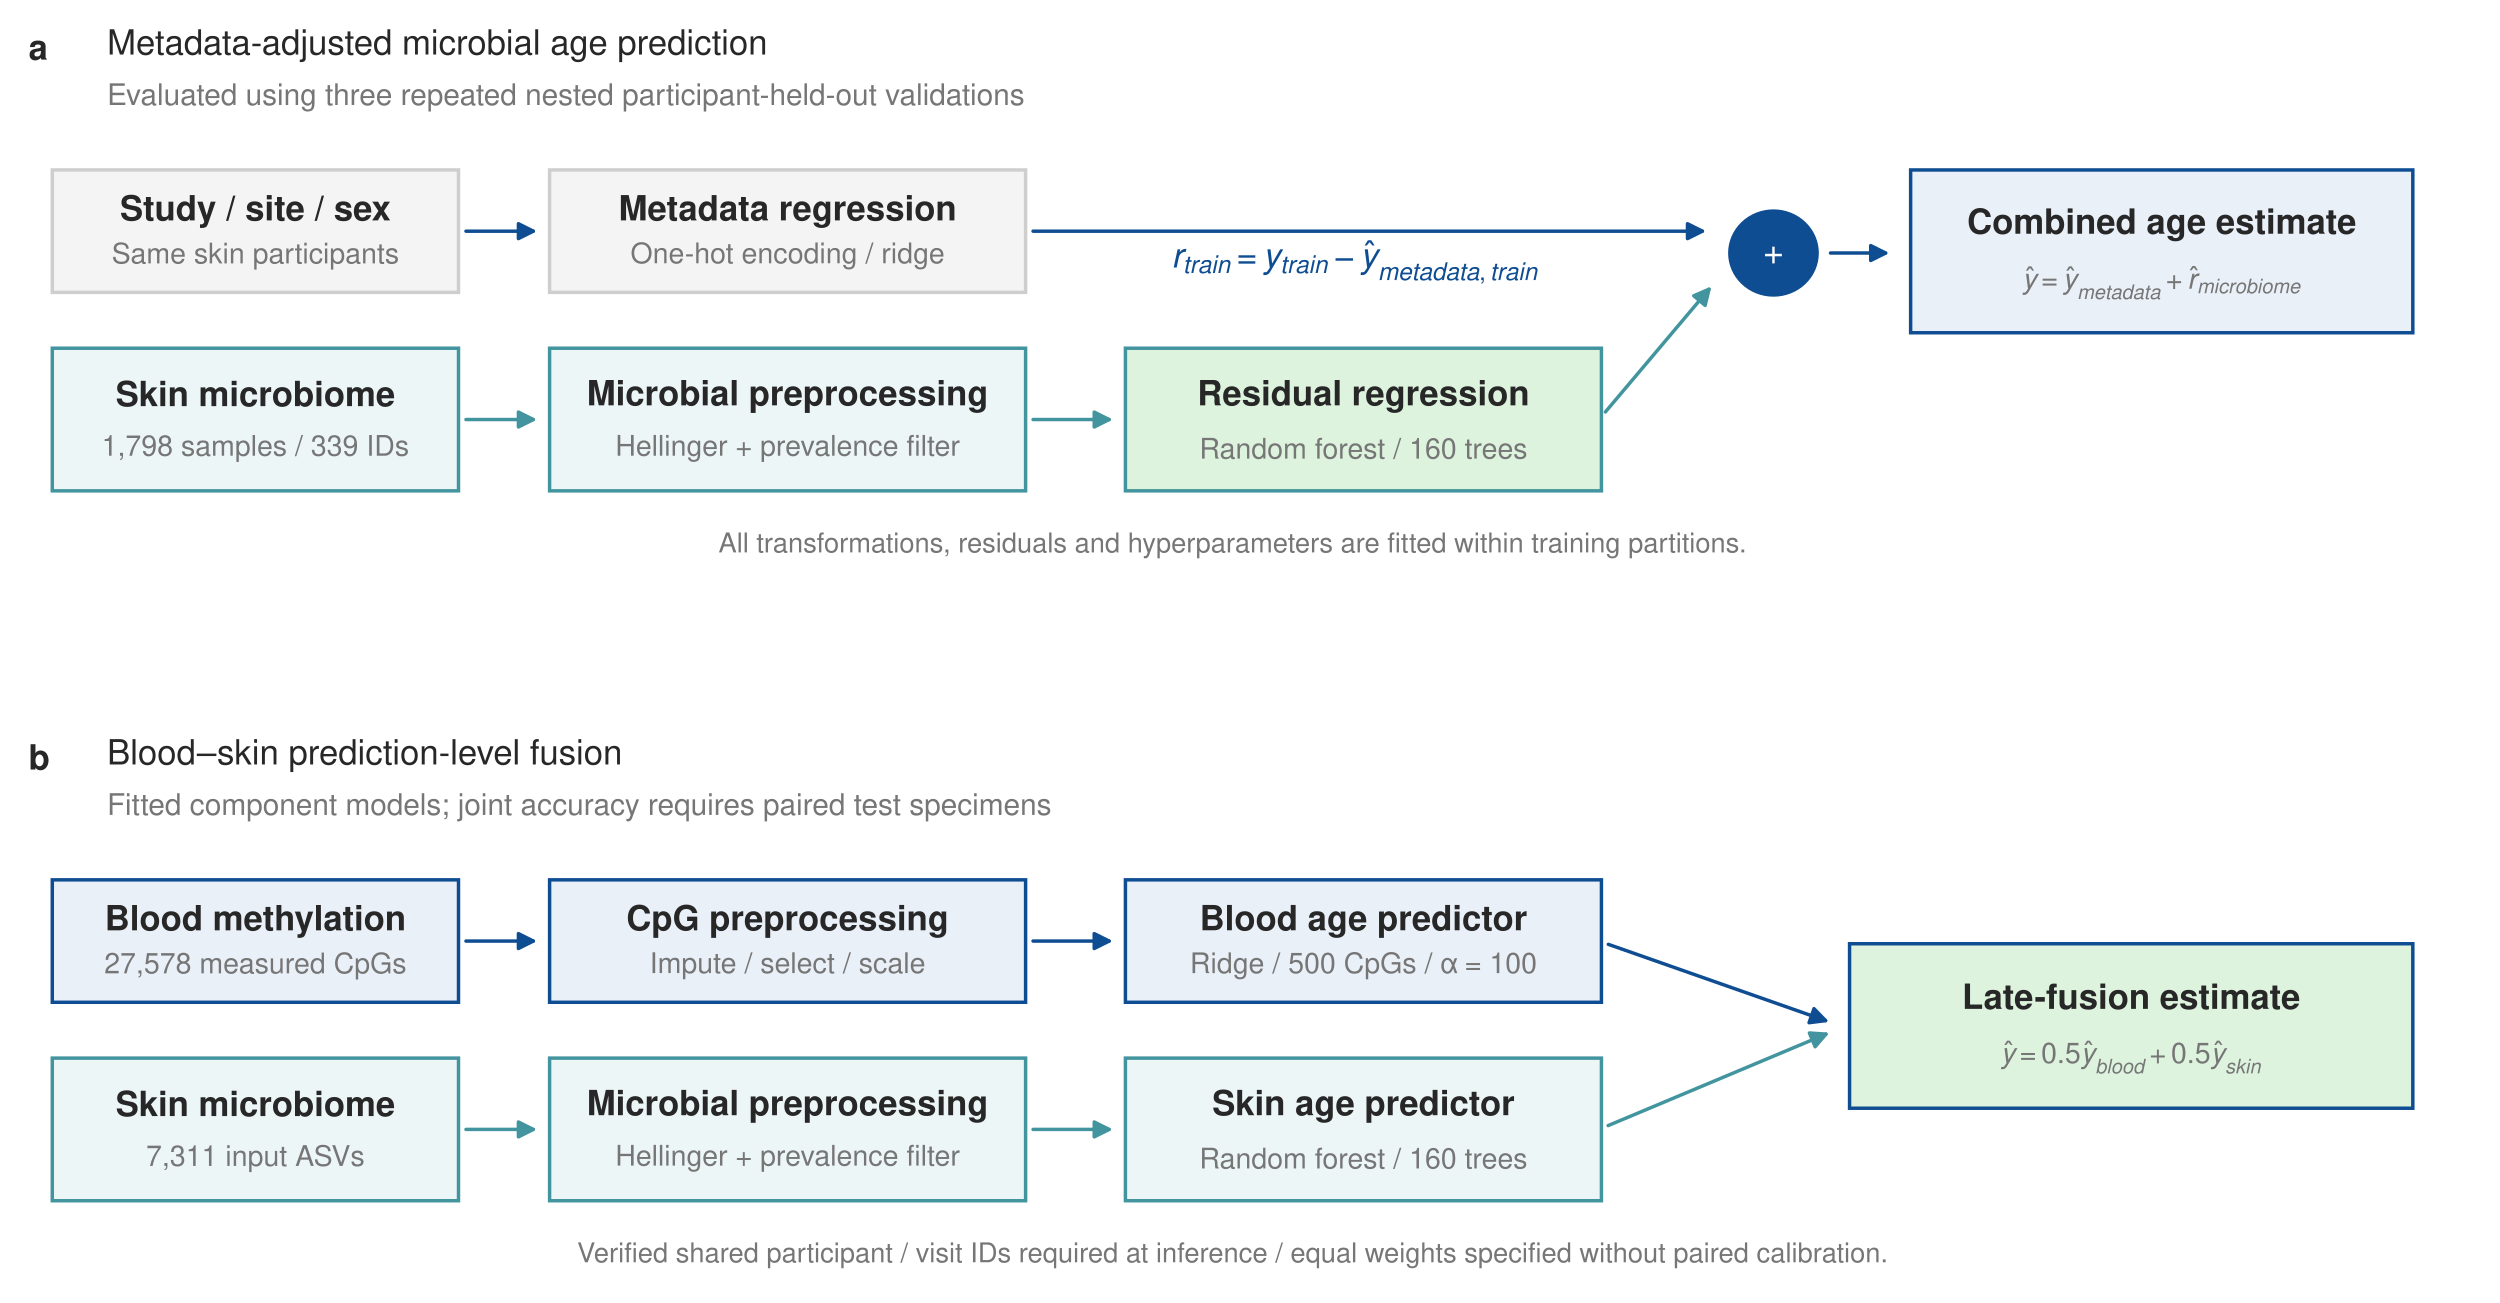
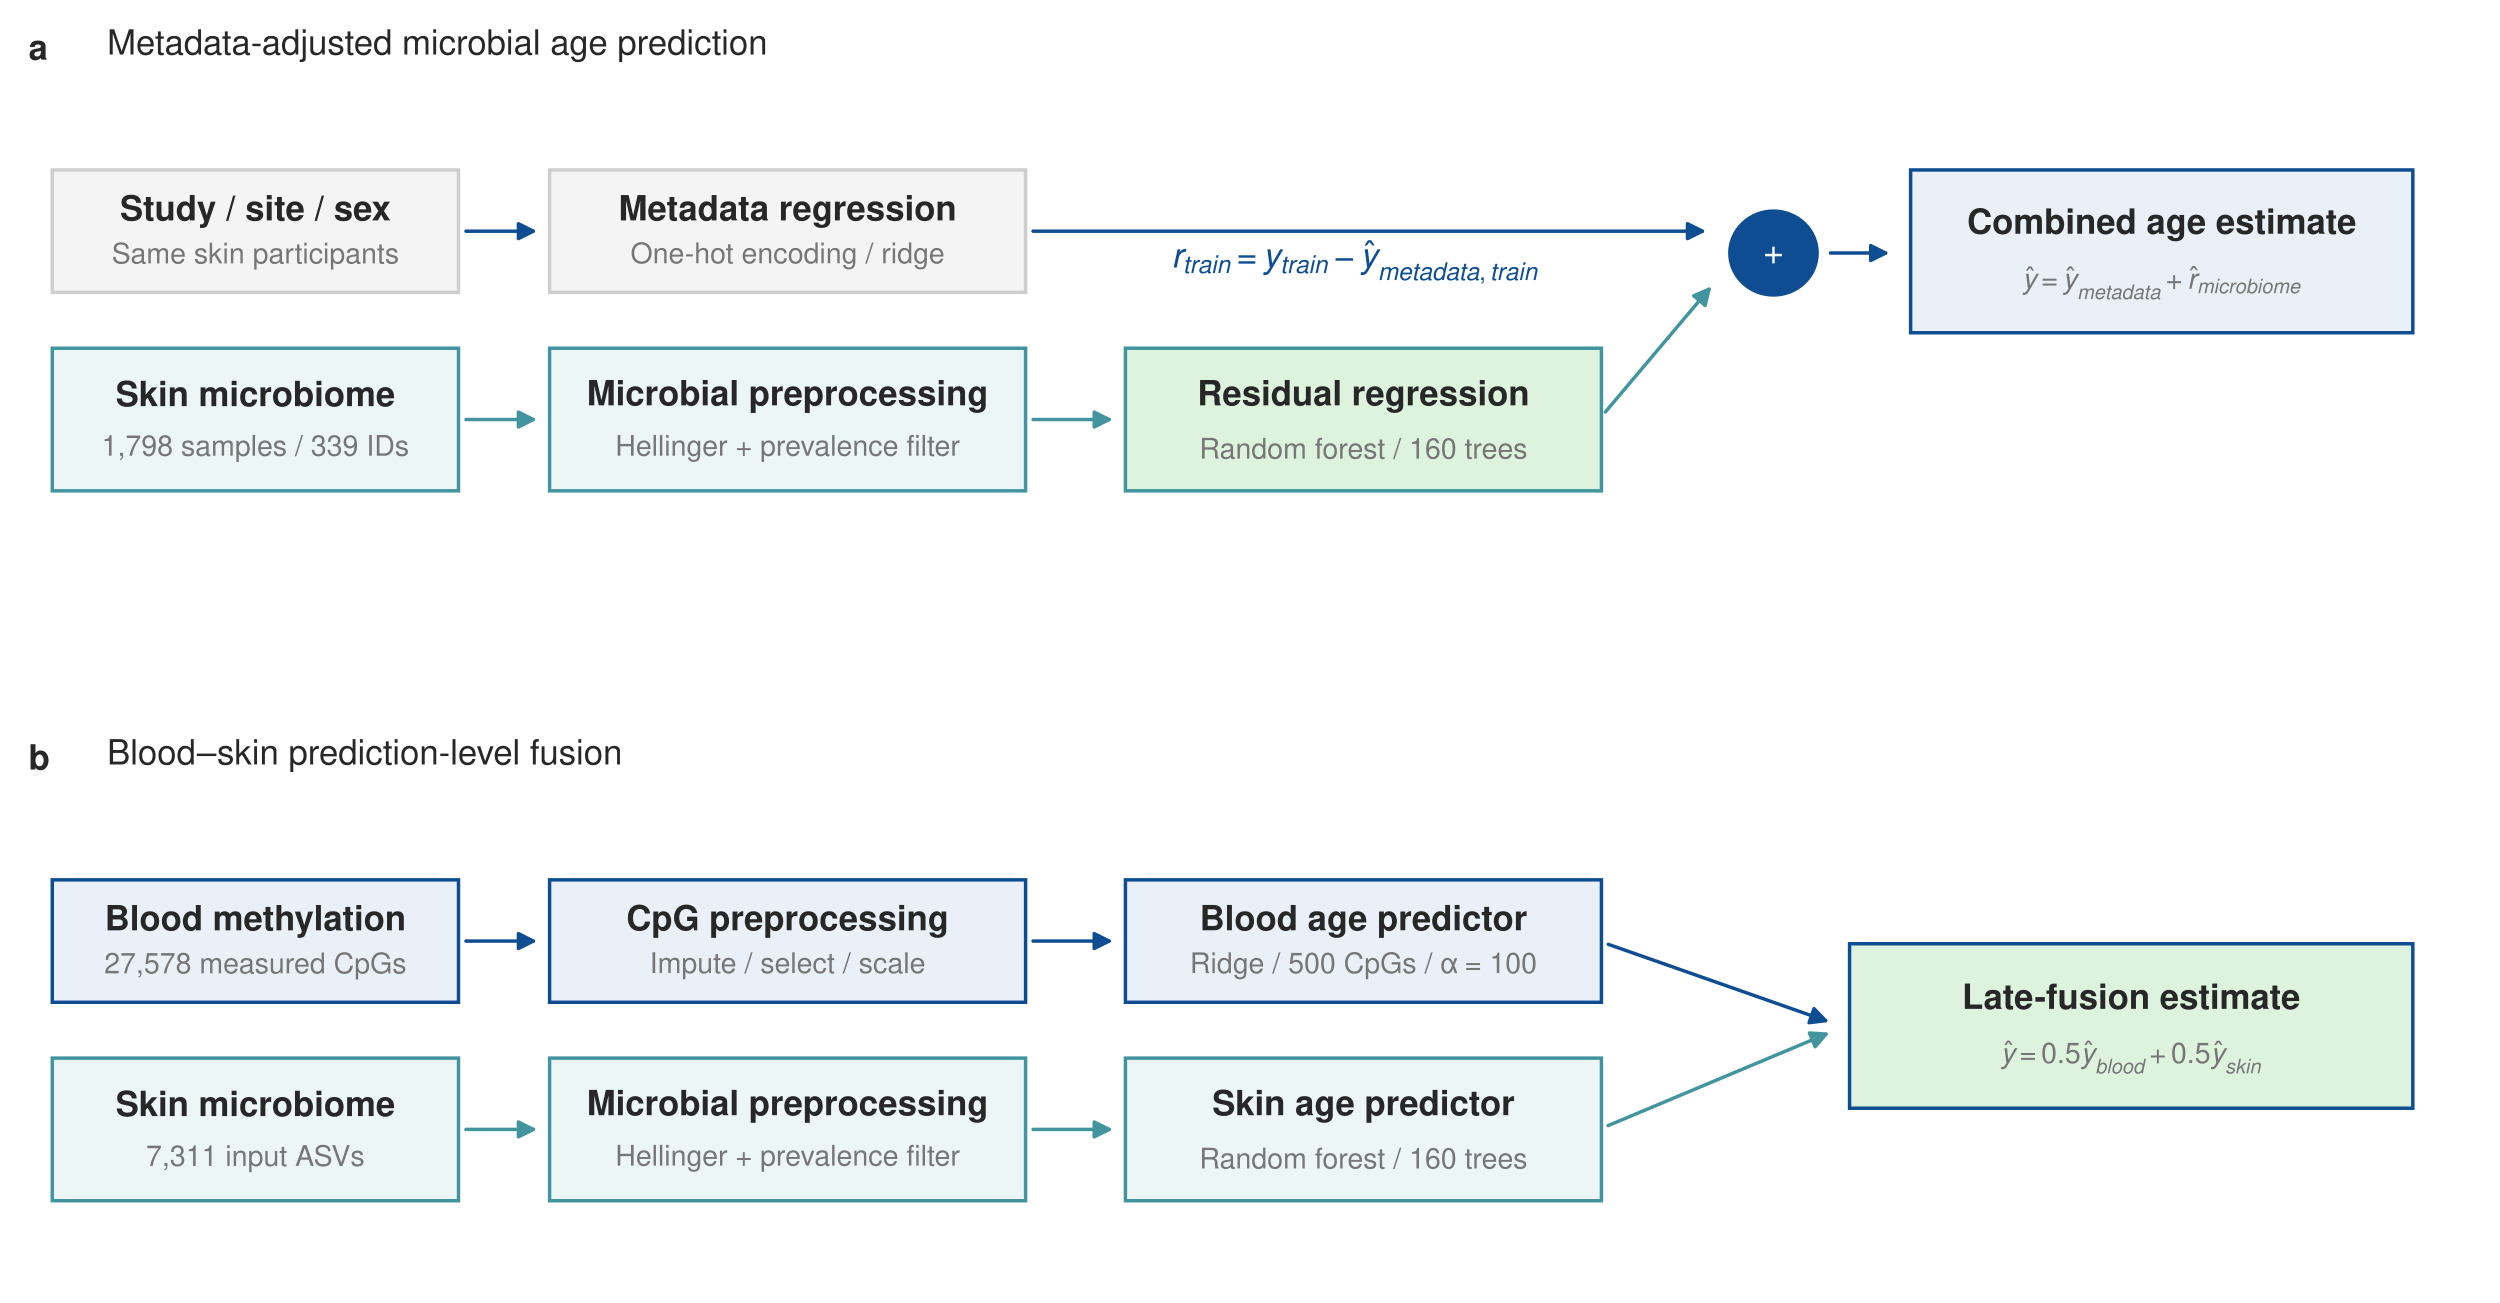
<svg xmlns="http://www.w3.org/2000/svg" width="504.323pt" height="262.775pt" viewBox="0 0 504.323 262.775" version="1.1">
  <defs>
    <style type="text/css">*{stroke-linejoin: round; stroke-linecap: butt}</style>
  </defs>
  <g id="figure_1">
    <g id="patch_1">
      <path d="M 0 262.775  L 504.323 262.775  L 504.323 0  L 0 0  z " style="fill: #ffffff; stroke: #ffffff; stroke-width: 0.35; stroke-linejoin: miter" />
    </g>
    <g id="axes_1">
      <g id="patch_2">
-         <path d="M 10.547 58.983  L 92.493 58.983  L 92.493 34.284  L 10.547 34.284  z " clip-path="url(#p29c91204c1)" style="fill: #f4f4f4; stroke: #cfcece; stroke-width: 0.7; stroke-linejoin: miter" />
+         <path d="M 10.547 58.983  L 92.493 58.983  L 92.493 34.284  L 10.547 34.284  z " clip-path="url(#pb8fa14a70e)" style="fill: #f4f4f4; stroke: #cfcece; stroke-width: 0.7; stroke-linejoin: miter" />
      </g>
      <g id="patch_3">
-         <path d="M 10.547 99.017  L 92.493 99.017  L 92.493 70.247  L 10.547 70.247  z " clip-path="url(#p29c91204c1)" style="fill: #edf6f7; stroke: #42949e; stroke-width: 0.7; stroke-linejoin: miter" />
+         <path d="M 10.547 99.017  L 92.493 99.017  L 92.493 70.247  L 10.547 70.247  z " clip-path="url(#pb8fa14a70e)" style="fill: #edf6f7; stroke: #42949e; stroke-width: 0.7; stroke-linejoin: miter" />
      </g>
      <g id="patch_4">
-         <path d="M 110.868 58.983  L 206.894 58.983  L 206.894 34.284  L 110.868 34.284  z " clip-path="url(#p29c91204c1)" style="fill: #f4f4f4; stroke: #cfcece; stroke-width: 0.7; stroke-linejoin: miter" />
+         <path d="M 110.868 58.983  L 206.894 58.983  L 206.894 34.284  L 110.868 34.284  z " clip-path="url(#pb8fa14a70e)" style="fill: #f4f4f4; stroke: #cfcece; stroke-width: 0.7; stroke-linejoin: miter" />
      </g>
      <g id="patch_5">
-         <path d="M 110.868 99.017  L 206.894 99.017  L 206.894 70.247  L 110.868 70.247  z " clip-path="url(#p29c91204c1)" style="fill: #edf6f7; stroke: #42949e; stroke-width: 0.7; stroke-linejoin: miter" />
+         <path d="M 110.868 99.017  L 206.894 99.017  L 206.894 70.247  L 110.868 70.247  z " clip-path="url(#pb8fa14a70e)" style="fill: #edf6f7; stroke: #42949e; stroke-width: 0.7; stroke-linejoin: miter" />
      </g>
      <g id="patch_6">
-         <path d="M 227.029 99.017  L 323.055 99.017  L 323.055 70.247  L 227.029 70.247  z " clip-path="url(#p29c91204c1)" style="fill: #ddf3de; stroke: #42949e; stroke-width: 0.7; stroke-linejoin: miter" />
+         <path d="M 227.029 99.017  L 323.055 99.017  L 323.055 70.247  L 227.029 70.247  z " clip-path="url(#pb8fa14a70e)" style="fill: #ddf3de; stroke: #42949e; stroke-width: 0.7; stroke-linejoin: miter" />
      </g>
      <g id="patch_7">
-         <path d="M 94 46.633  Q 101.182 46.633 107.581 46.633  " clip-path="url(#p29c91204c1)" style="fill: none; stroke: #0f4d92; stroke-width: 0.7; stroke-linecap: round" />
-         <path d="M 104.579 45.132  L 107.581 46.633  L 104.579 48.134  z " clip-path="url(#p29c91204c1)" style="fill: #0f4d92; stroke: #0f4d92; stroke-width: 0.7; stroke-linecap: round" />
+         <path d="M 94 46.633  Q 101.182 46.633 107.581 46.633  " clip-path="url(#pb8fa14a70e)" style="fill: none; stroke: #0f4d92; stroke-width: 0.7; stroke-linecap: round" />
+         <path d="M 104.579 45.132  L 107.581 46.633  L 104.579 48.134  z " clip-path="url(#pb8fa14a70e)" style="fill: #0f4d92; stroke: #0f4d92; stroke-width: 0.7; stroke-linecap: round" />
      </g>
      <g id="patch_8">
-         <path d="M 94 84.632  Q 101.182 84.632 107.581 84.632  " clip-path="url(#p29c91204c1)" style="fill: none; stroke: #42949e; stroke-width: 0.7; stroke-linecap: round" />
-         <path d="M 104.579 83.131  L 107.581 84.632  L 104.579 86.133  z " clip-path="url(#p29c91204c1)" style="fill: #42949e; stroke: #42949e; stroke-width: 0.7; stroke-linecap: round" />
+         <path d="M 94 84.632  Q 101.182 84.632 107.581 84.632  " clip-path="url(#pb8fa14a70e)" style="fill: none; stroke: #42949e; stroke-width: 0.7; stroke-linecap: round" />
+         <path d="M 104.579 83.131  L 107.581 84.632  L 104.579 86.133  z " clip-path="url(#pb8fa14a70e)" style="fill: #42949e; stroke: #42949e; stroke-width: 0.7; stroke-linecap: round" />
      </g>
      <g id="patch_9">
-         <path d="M 208.399 84.632  Q 216.459 84.632 223.737 84.632  " clip-path="url(#p29c91204c1)" style="fill: none; stroke: #42949e; stroke-width: 0.7; stroke-linecap: round" />
-         <path d="M 220.735 83.131  L 223.737 84.632  L 220.735 86.133  z " clip-path="url(#p29c91204c1)" style="fill: #42949e; stroke: #42949e; stroke-width: 0.7; stroke-linecap: round" />
+         <path d="M 208.399 84.632  Q 216.459 84.632 223.737 84.632  " clip-path="url(#pb8fa14a70e)" style="fill: none; stroke: #42949e; stroke-width: 0.7; stroke-linecap: round" />
+         <path d="M 220.735 83.131  L 223.737 84.632  L 220.735 86.133  z " clip-path="url(#pb8fa14a70e)" style="fill: #42949e; stroke: #42949e; stroke-width: 0.7; stroke-linecap: round" />
      </g>
      <g id="patch_10">
-         <path d="M 208.399 46.633  Q 276.299 46.633 343.416 46.633  " clip-path="url(#p29c91204c1)" style="fill: none; stroke: #0f4d92; stroke-width: 0.7; stroke-linecap: round" />
-         <path d="M 340.414 45.132  L 343.416 46.633  L 340.414 48.134  z " clip-path="url(#p29c91204c1)" style="fill: #0f4d92; stroke: #0f4d92; stroke-width: 0.7; stroke-linecap: round" />
+         <path d="M 208.399 46.633  Q 276.299 46.633 343.416 46.633  " clip-path="url(#pb8fa14a70e)" style="fill: none; stroke: #0f4d92; stroke-width: 0.7; stroke-linecap: round" />
+         <path d="M 340.414 45.132  L 343.416 46.633  L 340.414 48.134  z " clip-path="url(#pb8fa14a70e)" style="fill: #0f4d92; stroke: #0f4d92; stroke-width: 0.7; stroke-linecap: round" />
      </g>
      <g id="patch_11">
-         <path d="M 323.852 83.104  Q 334.56 70.425 344.762 58.344  " clip-path="url(#p29c91204c1)" style="fill: none; stroke: #42949e; stroke-width: 0.7; stroke-linecap: round" />
-         <path d="M 341.678 59.669  L 344.762 58.344  L 343.972 61.606  z " clip-path="url(#p29c91204c1)" style="fill: #42949e; stroke: #42949e; stroke-width: 0.7; stroke-linecap: round" />
+         <path d="M 323.852 83.104  Q 334.56 70.425 344.762 58.344  " clip-path="url(#pb8fa14a70e)" style="fill: none; stroke: #42949e; stroke-width: 0.7; stroke-linecap: round" />
+         <path d="M 341.678 59.669  L 344.762 58.344  L 343.972 61.606  z " clip-path="url(#pb8fa14a70e)" style="fill: #42949e; stroke: #42949e; stroke-width: 0.7; stroke-linecap: round" />
      </g>
      <g id="patch_12">
-         <path d="M 357.762 60.204  C 360.283 60.204 362.7 59.239 364.483 57.521  C 366.265 55.803 367.266 53.473 367.266 51.044  C 367.266 48.615 366.265 46.284 364.483 44.567  C 362.7 42.849 360.283 41.884 357.762 41.884  C 355.242 41.884 352.824 42.849 351.042 44.567  C 349.26 46.284 348.258 48.615 348.258 51.044  C 348.258 53.473 349.26 55.803 351.042 57.521  C 352.824 59.239 355.242 60.204 357.762 60.204  z " clip-path="url(#p29c91204c1)" style="fill: #0f4d92; stroke: #ffffff; stroke-width: 0.7; stroke-linejoin: miter" />
+         <path d="M 357.762 60.204  C 360.283 60.204 362.7 59.239 364.483 57.521  C 366.265 55.803 367.266 53.473 367.266 51.044  C 367.266 48.615 366.265 46.284 364.483 44.567  C 362.7 42.849 360.283 41.884 357.762 41.884  C 355.242 41.884 352.824 42.849 351.042 44.567  C 349.26 46.284 348.258 48.615 348.258 51.044  C 348.258 53.473 349.26 55.803 351.042 57.521  C 352.824 59.239 355.242 60.204 357.762 60.204  z " clip-path="url(#pb8fa14a70e)" style="fill: #0f4d92; stroke: #ffffff; stroke-width: 0.7; stroke-linejoin: miter" />
      </g>
      <g id="patch_13">
-         <path d="M 369.267 51.044  Q 375.215 51.044 380.38 51.044  " clip-path="url(#p29c91204c1)" style="fill: none; stroke: #0f4d92; stroke-width: 0.7; stroke-linecap: round" />
-         <path d="M 377.378 49.543  L 380.38 51.044  L 377.378 52.545  z " clip-path="url(#p29c91204c1)" style="fill: #0f4d92; stroke: #0f4d92; stroke-width: 0.7; stroke-linecap: round" />
+         <path d="M 369.267 51.044  Q 375.215 51.044 380.38 51.044  " clip-path="url(#pb8fa14a70e)" style="fill: none; stroke: #0f4d92; stroke-width: 0.7; stroke-linecap: round" />
+         <path d="M 377.378 49.543  L 380.38 51.044  L 377.378 52.545  z " clip-path="url(#pb8fa14a70e)" style="fill: #0f4d92; stroke: #0f4d92; stroke-width: 0.7; stroke-linecap: round" />
      </g>
      <g id="patch_14">
-         <path d="M 385.43 67.125  L 486.736 67.125  L 486.736 34.284  L 385.43 34.284  z " clip-path="url(#p29c91204c1)" style="fill: #eaf0f8; stroke: #0f4d92; stroke-width: 0.7; stroke-linejoin: miter" />
+         <path d="M 385.43 67.125  L 486.736 67.125  L 486.736 34.284  L 385.43 34.284  z " clip-path="url(#pb8fa14a70e)" style="fill: #eaf0f8; stroke: #0f4d92; stroke-width: 0.7; stroke-linejoin: miter" />
      </g>
      <g id="text_1">
        <text style="font-weight: 700; font-size: 7px; font-family: 'Helvetica'; text-anchor: start; fill: #272727" x="5.76" y="12.028" transform="rotate(-0 5.76 12.02781)">a</text>
      </g>
      <g id="text_2">
        <text style="font-size: 7px; font-family: 'Helvetica'; text-anchor: start; fill: #272727" x="21.6" y="11.01" transform="rotate(-0 21.6001 11.01)">Metadata-adjusted microbial age prediction</text>
      </g>
      <g id="text_3">
-         <text style="font-size: 6.004px; font-family: 'Helvetica'; text-anchor: start; fill: #767676" x="21.6" y="21.188" transform="rotate(-0 21.6001 21.1881)">Evaluated using three repeated nested participant-held-out validations</text>
+         <text style="font-weight: 700; font-size: 7px; font-family: 'Helvetica'; text-anchor: middle; fill: #272727" x="51.52" y="44.467" transform="rotate(-0 51.52029 44.46745)">Study / site / sex</text>
      </g>
      <g id="text_4">
-         <text style="font-weight: 700; font-size: 7px; font-family: 'Helvetica'; text-anchor: middle; fill: #272727" x="51.52" y="44.467" transform="rotate(-0 51.52029 44.46745)">Study / site / sex</text>
+         <text style="font-size: 5.754px; font-family: 'Helvetica'; text-anchor: middle; fill: #767676" x="51.52" y="53.141" transform="rotate(-0 51.52029 53.14088)">Same skin participants</text>
      </g>
      <g id="text_5">
-         <text style="font-size: 5.754px; font-family: 'Helvetica'; text-anchor: middle; fill: #767676" x="51.52" y="53.141" transform="rotate(-0 51.52029 53.14088)">Same skin participants</text>
+         <text style="font-weight: 700; font-size: 7px; font-family: 'Helvetica'; text-anchor: middle; fill: #272727" x="51.52" y="81.932" transform="rotate(-0 51.52029 81.93246)">Skin microbiome</text>
      </g>
      <g id="text_6">
-         <text style="font-weight: 700; font-size: 7px; font-family: 'Helvetica'; text-anchor: middle; fill: #272727" x="51.52" y="81.932" transform="rotate(-0 51.52029 81.93246)">Skin microbiome</text>
+         <text style="font-size: 5.754px; font-family: 'Helvetica'; text-anchor: middle; fill: #767676" x="51.52" y="91.938" transform="rotate(-0 51.52029 91.93791)">1,798 samples / 339 IDs</text>
      </g>
      <g id="text_7">
-         <text style="font-size: 5.754px; font-family: 'Helvetica'; text-anchor: middle; fill: #767676" x="51.52" y="91.938" transform="rotate(-0 51.52029 91.93791)">1,798 samples / 339 IDs</text>
+         <text style="font-weight: 700; font-size: 7px; font-family: 'Helvetica'; text-anchor: middle; fill: #272727" x="158.881" y="44.459" transform="rotate(-0 158.881 44.4587)">Metadata regression</text>
      </g>
      <g id="text_8">
-         <text style="font-weight: 700; font-size: 7px; font-family: 'Helvetica'; text-anchor: middle; fill: #272727" x="158.881" y="44.459" transform="rotate(-0 158.881 44.4587)">Metadata regression</text>
+         <text style="font-size: 5.754px; font-family: 'Helvetica'; text-anchor: middle; fill: #767676" x="158.881" y="53.104" transform="rotate(-0 158.881 53.10403)">One-hot encoding  /  ridge</text>
      </g>
      <g id="text_9">
-         <text style="font-size: 5.754px; font-family: 'Helvetica'; text-anchor: middle; fill: #767676" x="158.881" y="53.104" transform="rotate(-0 158.881 53.10403)">One-hot encoding  /  ridge</text>
+         <text style="font-weight: 700; font-size: 7px; font-family: 'Helvetica'; text-anchor: middle; fill: #272727" x="158.881" y="81.765" transform="rotate(-0 158.881 81.76484)">Microbial preprocessing</text>
      </g>
      <g id="text_10">
-         <text style="font-weight: 700; font-size: 7px; font-family: 'Helvetica'; text-anchor: middle; fill: #272727" x="158.881" y="81.765" transform="rotate(-0 158.881 81.76484)">Microbial preprocessing</text>
+         <text style="font-size: 5.754px; font-family: 'Helvetica'; text-anchor: middle; fill: #767676" x="158.881" y="91.93" transform="rotate(-0 158.881 91.93027)">Hellinger + prevalence filter</text>
      </g>
      <g id="text_11">
-         <text style="font-size: 5.754px; font-family: 'Helvetica'; text-anchor: middle; fill: #767676" x="158.881" y="91.93" transform="rotate(-0 158.881 91.93027)">Hellinger + prevalence filter</text>
+         <text style="font-weight: 700; font-size: 7px; font-family: 'Helvetica'; text-anchor: middle; fill: #272727" x="275.042" y="81.765" transform="rotate(-0 275.0417 81.76484)">Residual regression</text>
      </g>
      <g id="text_12">
-         <text style="font-weight: 700; font-size: 7px; font-family: 'Helvetica'; text-anchor: middle; fill: #272727" x="275.042" y="81.765" transform="rotate(-0 275.0417 81.76484)">Residual regression</text>
+         <text style="font-size: 5.754px; font-family: 'Helvetica'; text-anchor: middle; fill: #767676" x="275.042" y="92.509" transform="rotate(-0 275.0417 92.50924)">Random forest / 160 trees</text>
      </g>
      <g id="text_13">
-         <text style="font-size: 5.754px; font-family: 'Helvetica'; text-anchor: middle; fill: #767676" x="275.042" y="92.509" transform="rotate(-0 275.0417 92.50924)">Random forest / 160 trees</text>
-       </g>
-       <g id="text_14">
        <g style="fill: #0f4d92" transform="translate(236.2867 54.43657)">
          <text>
            <tspan x="0" y="-0.469" style="font-style: oblique; font-size: 7px; font-family: 'Helvetica'; fill: #0f4d92">r</tspan>
            <tspan x="18.466" y="-0.469" style="font-style: oblique; font-size: 7px; font-family: 'Helvetica'; fill: #0f4d92">y</tspan>
            <tspan x="38.101" y="-0.469" style="font-style: oblique; font-size: 7px; font-family: 'Helvetica'; fill: #0f4d92">y</tspan>
            <tspan x="2.331" y="0.628" style="font-style: oblique; font-size: 4.9px; font-family: 'Helvetica'; fill: #0f4d92">t</tspan>
            <tspan x="3.692" y="0.628" style="font-style: oblique; font-size: 4.9px; font-family: 'Helvetica'; fill: #0f4d92">r</tspan>
            <tspan x="5.324" y="0.628" style="font-style: oblique; font-size: 4.9px; font-family: 'Helvetica'; fill: #0f4d92">a</tspan>
            <tspan x="8.049" y="0.628" style="font-style: oblique; font-size: 4.9px; font-family: 'Helvetica'; fill: #0f4d92">i</tspan>
            <tspan x="9.138" y="0.628" style="font-style: oblique; font-size: 4.9px; font-family: 'Helvetica'; fill: #0f4d92">n</tspan>
            <tspan x="21.966" y="0.628" style="font-style: oblique; font-size: 4.9px; font-family: 'Helvetica'; fill: #0f4d92">t</tspan>
            <tspan x="23.328" y="0.628" style="font-style: oblique; font-size: 4.9px; font-family: 'Helvetica'; fill: #0f4d92">r</tspan>
            <tspan x="24.959" y="0.628" style="font-style: oblique; font-size: 4.9px; font-family: 'Helvetica'; fill: #0f4d92">a</tspan>
            <tspan x="27.684" y="0.628" style="font-style: oblique; font-size: 4.9px; font-family: 'Helvetica'; fill: #0f4d92">i</tspan>
            <tspan x="28.773" y="0.628" style="font-style: oblique; font-size: 4.9px; font-family: 'Helvetica'; fill: #0f4d92">n</tspan>
            <tspan x="41.665" y="2.056" style="font-style: oblique; font-size: 4.9px; font-family: 'Helvetica'; fill: #0f4d92">m</tspan>
            <tspan x="45.747" y="2.056" style="font-style: oblique; font-size: 4.9px; font-family: 'Helvetica'; fill: #0f4d92">e</tspan>
            <tspan x="48.472" y="2.056" style="font-style: oblique; font-size: 4.9px; font-family: 'Helvetica'; fill: #0f4d92">t</tspan>
            <tspan x="49.834" y="2.056" style="font-style: oblique; font-size: 4.9px; font-family: 'Helvetica'; fill: #0f4d92">a</tspan>
            <tspan x="52.559" y="2.056" style="font-style: oblique; font-size: 4.9px; font-family: 'Helvetica'; fill: #0f4d92">d</tspan>
            <tspan x="55.284" y="2.056" style="font-style: oblique; font-size: 4.9px; font-family: 'Helvetica'; fill: #0f4d92">a</tspan>
            <tspan x="58.009" y="2.056" style="font-style: oblique; font-size: 4.9px; font-family: 'Helvetica'; fill: #0f4d92">t</tspan>
            <tspan x="59.37" y="2.056" style="font-style: oblique; font-size: 4.9px; font-family: 'Helvetica'; fill: #0f4d92">a</tspan>
            <tspan x="64.273" y="2.056" style="font-style: oblique; font-size: 4.9px; font-family: 'Helvetica'; fill: #0f4d92">t</tspan>
            <tspan x="65.635" y="2.056" style="font-style: oblique; font-size: 4.9px; font-family: 'Helvetica'; fill: #0f4d92">r</tspan>
            <tspan x="67.266" y="2.056" style="font-style: oblique; font-size: 4.9px; font-family: 'Helvetica'; fill: #0f4d92">a</tspan>
            <tspan x="69.992" y="2.056" style="font-style: oblique; font-size: 4.9px; font-family: 'Helvetica'; fill: #0f4d92">i</tspan>
            <tspan x="71.08" y="2.056" style="font-style: oblique; font-size: 4.9px; font-family: 'Helvetica'; fill: #0f4d92">n</tspan>
            <tspan x="13.212" y="-0.469" style="font-size: 7px; font-family: 'Helvetica'; fill: #0f4d92">=</tspan>
            <tspan x="32.847" y="-0.469" style="font-size: 7px; font-family: 'Helvetica'; fill: #0f4d92">−</tspan>
            <tspan x="41.945" y="-0.859" style="font-size: 7px; font-family: 'Helvetica'; fill: #0f4d92">̂</tspan>
            <tspan x="62.096" y="2.056" style="font-size: 4.9px; font-family: 'Helvetica'; fill: #0f4d92">,</tspan>
          </text>
        </g>
      </g>
+       <g id="text_14">
+         <text style="font-size: 7px; font-family: 'Helvetica'; text-anchor: middle; fill: #ffffff" x="357.762" y="53.074" transform="rotate(-0 357.7622 53.07414)">+</text>
+       </g>
      <g id="text_15">
-         <text style="font-size: 7px; font-family: 'Helvetica'; text-anchor: middle; fill: #ffffff" x="357.762" y="53.074" transform="rotate(-0 357.7622 53.07414)">+</text>
+         <text style="font-weight: 700; font-size: 7px; font-family: 'Helvetica'; text-anchor: middle; fill: #272727" x="436.083" y="47.146" transform="rotate(-0 436.0827 47.14572)">Combined age estimate</text>
      </g>
      <g id="text_16">
-         <text style="font-weight: 700; font-size: 7px; font-family: 'Helvetica'; text-anchor: middle; fill: #272727" x="436.083" y="47.146" transform="rotate(-0 436.0827 47.14572)">Combined age estimate</text>
-       </g>
-       <g id="text_17">
        <g style="fill: #767676" transform="translate(407.9468 58.63885)">
          <text>
            <tspan x="3.156" y="-0.703" style="font-size: 5.754px; font-family: 'Helvetica'; fill: #767676">̂</tspan>
            <tspan x="3.833" y="-0.39" style="font-size: 5.754px; font-family: 'Helvetica'; fill: #767676">=</tspan>
            <tspan x="11.305" y="-0.703" style="font-size: 5.754px; font-family: 'Helvetica'; fill: #767676">̂</tspan>
            <tspan x="28.966" y="-0.39" style="font-size: 5.754px; font-family: 'Helvetica'; fill: #767676">+</tspan>
            <tspan x="36.198" y="-0.781" style="font-size: 5.754px; font-family: 'Helvetica'; fill: #767676">̂</tspan>
            <tspan x="0" y="-0.39" style="font-style: oblique; font-size: 5.754px; font-family: 'Helvetica'; fill: #767676">y</tspan>
            <tspan x="8.149" y="-0.39" style="font-style: oblique; font-size: 5.754px; font-family: 'Helvetica'; fill: #767676">y</tspan>
            <tspan x="33.282" y="-0.39" style="font-style: oblique; font-size: 5.754px; font-family: 'Helvetica'; fill: #767676">r</tspan>
            <tspan x="11.076" y="1.682" style="font-style: oblique; font-size: 4.028px; font-family: 'Helvetica'; fill: #767676">m</tspan>
            <tspan x="14.429" y="1.682" style="font-style: oblique; font-size: 4.028px; font-family: 'Helvetica'; fill: #767676">e</tspan>
            <tspan x="16.668" y="1.682" style="font-style: oblique; font-size: 4.028px; font-family: 'Helvetica'; fill: #767676">t</tspan>
            <tspan x="17.786" y="1.682" style="font-style: oblique; font-size: 4.028px; font-family: 'Helvetica'; fill: #767676">a</tspan>
            <tspan x="20.024" y="1.682" style="font-style: oblique; font-size: 4.028px; font-family: 'Helvetica'; fill: #767676">d</tspan>
            <tspan x="22.263" y="1.682" style="font-style: oblique; font-size: 4.028px; font-family: 'Helvetica'; fill: #767676">a</tspan>
            <tspan x="24.502" y="1.682" style="font-style: oblique; font-size: 4.028px; font-family: 'Helvetica'; fill: #767676">t</tspan>
            <tspan x="25.62" y="1.682" style="font-style: oblique; font-size: 4.028px; font-family: 'Helvetica'; fill: #767676">a</tspan>
            <tspan x="35.249" y="0.51" style="font-style: oblique; font-size: 4.028px; font-family: 'Helvetica'; fill: #767676">m</tspan>
            <tspan x="38.602" y="0.51" style="font-style: oblique; font-size: 4.028px; font-family: 'Helvetica'; fill: #767676">i</tspan>
            <tspan x="39.497" y="0.51" style="font-style: oblique; font-size: 4.028px; font-family: 'Helvetica'; fill: #767676">c</tspan>
            <tspan x="41.509" y="0.51" style="font-style: oblique; font-size: 4.028px; font-family: 'Helvetica'; fill: #767676">r</tspan>
            <tspan x="42.849" y="0.51" style="font-style: oblique; font-size: 4.028px; font-family: 'Helvetica'; fill: #767676">o</tspan>
            <tspan x="45.088" y="0.51" style="font-style: oblique; font-size: 4.028px; font-family: 'Helvetica'; fill: #767676">b</tspan>
            <tspan x="47.326" y="0.51" style="font-style: oblique; font-size: 4.028px; font-family: 'Helvetica'; fill: #767676">i</tspan>
            <tspan x="48.221" y="0.51" style="font-style: oblique; font-size: 4.028px; font-family: 'Helvetica'; fill: #767676">o</tspan>
            <tspan x="50.459" y="0.51" style="font-style: oblique; font-size: 4.028px; font-family: 'Helvetica'; fill: #767676">m</tspan>
            <tspan x="53.812" y="0.51" style="font-style: oblique; font-size: 4.028px; font-family: 'Helvetica'; fill: #767676">e</tspan>
          </text>
        </g>
      </g>
-       <g id="text_18">
-         <text style="font-size: 5.504px; font-family: 'Helvetica'; text-anchor: middle; fill: #767676" x="248.642" y="111.434" transform="rotate(-0 248.6416 111.4339)">All transformations, residuals and hyperparameters are fitted within training partitions.</text>
-       </g>
    </g>
    <g id="axes_2">
      <g id="patch_15">
-         <path d="M 10.547 202.189  L 92.493 202.189  L 92.493 177.49  L 10.547 177.49  z " clip-path="url(#p36406675ff)" style="fill: #eaf0f8; stroke: #0f4d92; stroke-width: 0.7; stroke-linejoin: miter" />
+         <path d="M 10.547 202.189  L 92.493 202.189  L 92.493 177.49  L 10.547 177.49  z " clip-path="url(#pcc0b66af07)" style="fill: #eaf0f8; stroke: #0f4d92; stroke-width: 0.7; stroke-linejoin: miter" />
      </g>
      <g id="patch_16">
-         <path d="M 10.547 242.223  L 92.493 242.223  L 92.493 213.452  L 10.547 213.452  z " clip-path="url(#p36406675ff)" style="fill: #edf6f7; stroke: #42949e; stroke-width: 0.7; stroke-linejoin: miter" />
+         <path d="M 10.547 242.223  L 92.493 242.223  L 92.493 213.452  L 10.547 213.452  z " clip-path="url(#pcc0b66af07)" style="fill: #edf6f7; stroke: #42949e; stroke-width: 0.7; stroke-linejoin: miter" />
      </g>
      <g id="patch_17">
-         <path d="M 110.868 202.189  L 206.894 202.189  L 206.894 177.49  L 110.868 177.49  z " clip-path="url(#p36406675ff)" style="fill: #eaf0f8; stroke: #0f4d92; stroke-width: 0.7; stroke-linejoin: miter" />
+         <path d="M 110.868 202.189  L 206.894 202.189  L 206.894 177.49  L 110.868 177.49  z " clip-path="url(#pcc0b66af07)" style="fill: #eaf0f8; stroke: #0f4d92; stroke-width: 0.7; stroke-linejoin: miter" />
      </g>
      <g id="patch_18">
-         <path d="M 110.868 242.223  L 206.894 242.223  L 206.894 213.452  L 110.868 213.452  z " clip-path="url(#p36406675ff)" style="fill: #edf6f7; stroke: #42949e; stroke-width: 0.7; stroke-linejoin: miter" />
+         <path d="M 110.868 242.223  L 206.894 242.223  L 206.894 213.452  L 110.868 213.452  z " clip-path="url(#pcc0b66af07)" style="fill: #edf6f7; stroke: #42949e; stroke-width: 0.7; stroke-linejoin: miter" />
      </g>
      <g id="patch_19">
-         <path d="M 227.029 202.189  L 323.055 202.189  L 323.055 177.49  L 227.029 177.49  z " clip-path="url(#p36406675ff)" style="fill: #eaf0f8; stroke: #0f4d92; stroke-width: 0.7; stroke-linejoin: miter" />
+         <path d="M 227.029 202.189  L 323.055 202.189  L 323.055 177.49  L 227.029 177.49  z " clip-path="url(#pcc0b66af07)" style="fill: #eaf0f8; stroke: #0f4d92; stroke-width: 0.7; stroke-linejoin: miter" />
      </g>
      <g id="patch_20">
-         <path d="M 227.029 242.223  L 323.055 242.223  L 323.055 213.452  L 227.029 213.452  z " clip-path="url(#p36406675ff)" style="fill: #edf6f7; stroke: #42949e; stroke-width: 0.7; stroke-linejoin: miter" />
+         <path d="M 227.029 242.223  L 323.055 242.223  L 323.055 213.452  L 227.029 213.452  z " clip-path="url(#pcc0b66af07)" style="fill: #edf6f7; stroke: #42949e; stroke-width: 0.7; stroke-linejoin: miter" />
      </g>
      <g id="patch_21">
-         <path d="M 94 189.839  Q 101.182 189.839 107.581 189.839  " clip-path="url(#p36406675ff)" style="fill: none; stroke: #0f4d92; stroke-width: 0.7; stroke-linecap: round" />
-         <path d="M 104.579 188.338  L 107.581 189.839  L 104.579 191.34  z " clip-path="url(#p36406675ff)" style="fill: #0f4d92; stroke: #0f4d92; stroke-width: 0.7; stroke-linecap: round" />
+         <path d="M 94 189.839  Q 101.182 189.839 107.581 189.839  " clip-path="url(#pcc0b66af07)" style="fill: none; stroke: #0f4d92; stroke-width: 0.7; stroke-linecap: round" />
+         <path d="M 104.579 188.338  L 107.581 189.839  L 104.579 191.34  z " clip-path="url(#pcc0b66af07)" style="fill: #0f4d92; stroke: #0f4d92; stroke-width: 0.7; stroke-linecap: round" />
      </g>
      <g id="patch_22">
-         <path d="M 208.399 189.839  Q 216.459 189.839 223.737 189.839  " clip-path="url(#p36406675ff)" style="fill: none; stroke: #0f4d92; stroke-width: 0.7; stroke-linecap: round" />
-         <path d="M 220.735 188.338  L 223.737 189.839  L 220.735 191.34  z " clip-path="url(#p36406675ff)" style="fill: #0f4d92; stroke: #0f4d92; stroke-width: 0.7; stroke-linecap: round" />
+         <path d="M 208.399 189.839  Q 216.459 189.839 223.737 189.839  " clip-path="url(#pcc0b66af07)" style="fill: none; stroke: #0f4d92; stroke-width: 0.7; stroke-linecap: round" />
+         <path d="M 220.735 188.338  L 223.737 189.839  L 220.735 191.34  z " clip-path="url(#pcc0b66af07)" style="fill: #0f4d92; stroke: #0f4d92; stroke-width: 0.7; stroke-linecap: round" />
      </g>
      <g id="patch_23">
-         <path d="M 324.448 190.501  Q 346.729 198.325 368.272 205.888  " clip-path="url(#p36406675ff)" style="fill: none; stroke: #0f4d92; stroke-width: 0.7; stroke-linecap: round" />
-         <path d="M 365.937 203.478  L 368.272 205.888  L 364.942 206.31  z " clip-path="url(#p36406675ff)" style="fill: #0f4d92; stroke: #0f4d92; stroke-width: 0.7; stroke-linecap: round" />
+         <path d="M 324.448 190.501  Q 346.729 198.325 368.272 205.888  " clip-path="url(#pcc0b66af07)" style="fill: none; stroke: #0f4d92; stroke-width: 0.7; stroke-linecap: round" />
+         <path d="M 365.937 203.478  L 368.272 205.888  L 364.942 206.31  z " clip-path="url(#pcc0b66af07)" style="fill: #0f4d92; stroke: #0f4d92; stroke-width: 0.7; stroke-linecap: round" />
      </g>
      <g id="patch_24">
-         <path d="M 94 227.838  Q 101.182 227.838 107.581 227.838  " clip-path="url(#p36406675ff)" style="fill: none; stroke: #42949e; stroke-width: 0.7; stroke-linecap: round" />
-         <path d="M 104.579 226.337  L 107.581 227.838  L 104.579 229.339  z " clip-path="url(#p36406675ff)" style="fill: #42949e; stroke: #42949e; stroke-width: 0.7; stroke-linecap: round" />
+         <path d="M 94 227.838  Q 101.182 227.838 107.581 227.838  " clip-path="url(#pcc0b66af07)" style="fill: none; stroke: #42949e; stroke-width: 0.7; stroke-linecap: round" />
+         <path d="M 104.579 226.337  L 107.581 227.838  L 104.579 229.339  z " clip-path="url(#pcc0b66af07)" style="fill: #42949e; stroke: #42949e; stroke-width: 0.7; stroke-linecap: round" />
      </g>
      <g id="patch_25">
-         <path d="M 208.399 227.838  Q 216.459 227.838 223.737 227.838  " clip-path="url(#p36406675ff)" style="fill: none; stroke: #42949e; stroke-width: 0.7; stroke-linecap: round" />
-         <path d="M 220.735 226.337  L 223.737 227.838  L 220.735 229.339  z " clip-path="url(#p36406675ff)" style="fill: #42949e; stroke: #42949e; stroke-width: 0.7; stroke-linecap: round" />
+         <path d="M 208.399 227.838  Q 216.459 227.838 223.737 227.838  " clip-path="url(#pcc0b66af07)" style="fill: none; stroke: #42949e; stroke-width: 0.7; stroke-linecap: round" />
+         <path d="M 220.735 226.337  L 223.737 227.838  L 220.735 229.339  z " clip-path="url(#pcc0b66af07)" style="fill: #42949e; stroke: #42949e; stroke-width: 0.7; stroke-linecap: round" />
      </g>
      <g id="patch_26">
-         <path d="M 324.406 227.063  Q 346.742 217.683 368.356 208.606  " clip-path="url(#p36406675ff)" style="fill: none; stroke: #42949e; stroke-width: 0.7; stroke-linecap: round" />
-         <path d="M 365.007 208.385  L 368.356 208.606  L 366.169 211.153  z " clip-path="url(#p36406675ff)" style="fill: #42949e; stroke: #42949e; stroke-width: 0.7; stroke-linecap: round" />
+         <path d="M 324.406 227.063  Q 346.742 217.683 368.356 208.606  " clip-path="url(#pcc0b66af07)" style="fill: none; stroke: #42949e; stroke-width: 0.7; stroke-linecap: round" />
+         <path d="M 365.007 208.385  L 368.356 208.606  L 366.169 211.153  z " clip-path="url(#pcc0b66af07)" style="fill: #42949e; stroke: #42949e; stroke-width: 0.7; stroke-linecap: round" />
      </g>
      <g id="patch_27">
-         <path d="M 373.11 223.563  L 486.736 223.563  L 486.736 190.382  L 373.11 190.382  z " clip-path="url(#p36406675ff)" style="fill: #ddf3de; stroke: #0f4d92; stroke-width: 0.7; stroke-linejoin: miter" />
+         <path d="M 373.11 223.563  L 486.736 223.563  L 486.736 190.382  L 373.11 190.382  z " clip-path="url(#pcc0b66af07)" style="fill: #ddf3de; stroke: #0f4d92; stroke-width: 0.7; stroke-linejoin: miter" />
+       </g>
+       <g id="text_17">
+         <text style="font-weight: 700; font-size: 7px; font-family: 'Helvetica'; text-anchor: start; fill: #272727" x="5.76" y="155.234" transform="rotate(-0 5.76 155.2337)">b</text>
+       </g>
+       <g id="text_18">
+         <text style="font-size: 7px; font-family: 'Helvetica'; text-anchor: start; fill: #272727" x="21.6" y="154.216" transform="rotate(-0 21.6001 154.2159)">Blood–skin prediction-level fusion</text>
      </g>
      <g id="text_19">
-         <text style="font-weight: 700; font-size: 7px; font-family: 'Helvetica'; text-anchor: start; fill: #272727" x="5.76" y="155.234" transform="rotate(-0 5.76 155.2337)">b</text>
+         <text style="font-weight: 700; font-size: 7px; font-family: 'Helvetica'; text-anchor: middle; fill: #272727" x="51.52" y="187.673" transform="rotate(-0 51.52029 187.6734)">Blood methylation</text>
      </g>
      <g id="text_20">
-         <text style="font-size: 7px; font-family: 'Helvetica'; text-anchor: start; fill: #272727" x="21.6" y="154.216" transform="rotate(-0 21.6001 154.2159)">Blood–skin prediction-level fusion</text>
+         <text style="font-size: 5.754px; font-family: 'Helvetica'; text-anchor: middle; fill: #767676" x="51.52" y="196.347" transform="rotate(-0 51.52029 196.3468)">27,578 measured CpGs</text>
      </g>
      <g id="text_21">
-         <text style="font-size: 6.004px; font-family: 'Helvetica'; text-anchor: start; fill: #767676" x="21.6" y="164.394" transform="rotate(-0 21.6001 164.394)">Fitted component models; joint accuracy requires paired test specimens</text>
+         <text style="font-weight: 700; font-size: 7px; font-family: 'Helvetica'; text-anchor: middle; fill: #272727" x="51.52" y="225.138" transform="rotate(-0 51.52029 225.1384)">Skin microbiome</text>
      </g>
      <g id="text_22">
-         <text style="font-weight: 700; font-size: 7px; font-family: 'Helvetica'; text-anchor: middle; fill: #272727" x="51.52" y="187.673" transform="rotate(-0 51.52029 187.6734)">Blood methylation</text>
+         <text style="font-size: 5.754px; font-family: 'Helvetica'; text-anchor: middle; fill: #767676" x="51.52" y="235.2" transform="rotate(-0 51.52029 235.2)">7,311 input ASVs</text>
      </g>
      <g id="text_23">
-         <text style="font-size: 5.754px; font-family: 'Helvetica'; text-anchor: middle; fill: #767676" x="51.52" y="196.347" transform="rotate(-0 51.52029 196.3468)">27,578 measured CpGs</text>
+         <text style="font-weight: 700; font-size: 7px; font-family: 'Helvetica'; text-anchor: middle; fill: #272727" x="158.881" y="187.665" transform="rotate(-0 158.881 187.6646)">CpG preprocessing</text>
      </g>
      <g id="text_24">
-         <text style="font-weight: 700; font-size: 7px; font-family: 'Helvetica'; text-anchor: middle; fill: #272727" x="51.52" y="225.138" transform="rotate(-0 51.52029 225.1384)">Skin microbiome</text>
+         <text style="font-size: 5.754px; font-family: 'Helvetica'; text-anchor: middle; fill: #767676" x="158.881" y="196.291" transform="rotate(-0 158.881 196.2906)">Impute  /  select  /  scale</text>
      </g>
      <g id="text_25">
-         <text style="font-size: 5.754px; font-family: 'Helvetica'; text-anchor: middle; fill: #767676" x="51.52" y="235.2" transform="rotate(-0 51.52029 235.2)">7,311 input ASVs</text>
+         <text style="font-weight: 700; font-size: 7px; font-family: 'Helvetica'; text-anchor: middle; fill: #272727" x="158.881" y="224.971" transform="rotate(-0 158.881 224.9707)">Microbial preprocessing</text>
      </g>
      <g id="text_26">
-         <text style="font-weight: 700; font-size: 7px; font-family: 'Helvetica'; text-anchor: middle; fill: #272727" x="158.881" y="187.665" transform="rotate(-0 158.881 187.6646)">CpG preprocessing</text>
+         <text style="font-size: 5.754px; font-family: 'Helvetica'; text-anchor: middle; fill: #767676" x="158.881" y="235.136" transform="rotate(-0 158.881 235.1362)">Hellinger + prevalence filter</text>
      </g>
      <g id="text_27">
-         <text style="font-size: 5.754px; font-family: 'Helvetica'; text-anchor: middle; fill: #767676" x="158.881" y="196.291" transform="rotate(-0 158.881 196.2906)">Impute  /  select  /  scale</text>
+         <text style="font-weight: 700; font-size: 7px; font-family: 'Helvetica'; text-anchor: middle; fill: #272727" x="275.042" y="187.665" transform="rotate(-0 275.0417 187.6646)">Blood age predictor</text>
      </g>
      <g id="text_28">
-         <text style="font-weight: 700; font-size: 7px; font-family: 'Helvetica'; text-anchor: middle; fill: #272727" x="158.881" y="224.971" transform="rotate(-0 158.881 224.9707)">Microbial preprocessing</text>
+         <text style="font-size: 5.754px; font-family: 'Helvetica'; text-anchor: middle; fill: #767676" x="275.042" y="196.31" transform="rotate(-0 275.0417 196.3099)">Ridge / 500 CpGs / α = 100</text>
      </g>
      <g id="text_29">
-         <text style="font-size: 5.754px; font-family: 'Helvetica'; text-anchor: middle; fill: #767676" x="158.881" y="235.136" transform="rotate(-0 158.881 235.1362)">Hellinger + prevalence filter</text>
+         <text style="font-weight: 700; font-size: 7px; font-family: 'Helvetica'; text-anchor: middle; fill: #272727" x="275.042" y="224.971" transform="rotate(-0 275.0417 224.9707)">Skin age predictor</text>
      </g>
      <g id="text_30">
-         <text style="font-weight: 700; font-size: 7px; font-family: 'Helvetica'; text-anchor: middle; fill: #272727" x="275.042" y="187.665" transform="rotate(-0 275.0417 187.6646)">Blood age predictor</text>
+         <text style="font-size: 5.754px; font-family: 'Helvetica'; text-anchor: middle; fill: #767676" x="275.042" y="235.715" transform="rotate(-0 275.0417 235.7151)">Random forest / 160 trees</text>
      </g>
      <g id="text_31">
-         <text style="font-size: 5.754px; font-family: 'Helvetica'; text-anchor: middle; fill: #767676" x="275.042" y="196.31" transform="rotate(-0 275.0417 196.3099)">Ridge / 500 CpGs / α = 100</text>
+         <text style="font-weight: 700; font-size: 7px; font-family: 'Helvetica'; text-anchor: middle; fill: #272727" x="429.923" y="203.523" transform="rotate(-0 429.9227 203.5235)">Late-fusion estimate</text>
      </g>
      <g id="text_32">
-         <text style="font-weight: 700; font-size: 7px; font-family: 'Helvetica'; text-anchor: middle; fill: #272727" x="275.042" y="224.971" transform="rotate(-0 275.0417 224.9707)">Skin age predictor</text>
-       </g>
-       <g id="text_33">
-         <text style="font-size: 5.754px; font-family: 'Helvetica'; text-anchor: middle; fill: #767676" x="275.042" y="235.715" transform="rotate(-0 275.0417 235.7151)">Random forest / 160 trees</text>
-       </g>
-       <g id="text_34">
-         <text style="font-weight: 700; font-size: 7px; font-family: 'Helvetica'; text-anchor: middle; fill: #272727" x="429.923" y="203.523" transform="rotate(-0 429.9227 203.5235)">Late-fusion estimate</text>
-       </g>
-       <g id="text_35">
        <g style="fill: #767676" transform="translate(403.5992 214.9204)">
          <text>
            <tspan x="3.156" y="-0.781" style="font-size: 5.754px; font-family: 'Helvetica'; fill: #767676">̂</tspan>
            <tspan x="3.833" y="-0.468" style="font-size: 5.754px; font-family: 'Helvetica'; fill: #767676">=</tspan>
            <tspan x="8.149" y="-0.468" style="font-size: 5.754px; font-family: 'Helvetica'; fill: #767676">0</tspan>
            <tspan x="11.347" y="-0.468" style="font-size: 5.754px; font-family: 'Helvetica'; fill: #767676">.</tspan>
            <tspan x="12.944" y="-0.468" style="font-size: 5.754px; font-family: 'Helvetica'; fill: #767676">5</tspan>
            <tspan x="19.298" y="-0.781" style="font-size: 5.754px; font-family: 'Helvetica'; fill: #767676">̂</tspan>
            <tspan x="30.026" y="-0.468" style="font-size: 5.754px; font-family: 'Helvetica'; fill: #767676">+</tspan>
            <tspan x="34.342" y="-0.468" style="font-size: 5.754px; font-family: 'Helvetica'; fill: #767676">0</tspan>
            <tspan x="37.54" y="-0.468" style="font-size: 5.754px; font-family: 'Helvetica'; fill: #767676">.</tspan>
            <tspan x="39.137" y="-0.468" style="font-size: 5.754px; font-family: 'Helvetica'; fill: #767676">5</tspan>
            <tspan x="45.491" y="-0.781" style="font-size: 5.754px; font-family: 'Helvetica'; fill: #767676">̂</tspan>
            <tspan x="0" y="-0.468" style="font-style: oblique; font-size: 5.754px; font-family: 'Helvetica'; fill: #767676">y</tspan>
            <tspan x="16.142" y="-0.468" style="font-style: oblique; font-size: 5.754px; font-family: 'Helvetica'; fill: #767676">y</tspan>
            <tspan x="42.335" y="-0.468" style="font-style: oblique; font-size: 5.754px; font-family: 'Helvetica'; fill: #767676">y</tspan>
            <tspan x="19.07" y="1.604" style="font-style: oblique; font-size: 4.028px; font-family: 'Helvetica'; fill: #767676">b</tspan>
            <tspan x="21.308" y="1.604" style="font-style: oblique; font-size: 4.028px; font-family: 'Helvetica'; fill: #767676">l</tspan>
            <tspan x="22.202" y="1.604" style="font-style: oblique; font-size: 4.028px; font-family: 'Helvetica'; fill: #767676">o</tspan>
            <tspan x="24.441" y="1.604" style="font-style: oblique; font-size: 4.028px; font-family: 'Helvetica'; fill: #767676">o</tspan>
            <tspan x="26.679" y="1.604" style="font-style: oblique; font-size: 4.028px; font-family: 'Helvetica'; fill: #767676">d</tspan>
            <tspan x="45.263" y="1.604" style="font-style: oblique; font-size: 4.028px; font-family: 'Helvetica'; fill: #767676">s</tspan>
            <tspan x="47.275" y="1.604" style="font-style: oblique; font-size: 4.028px; font-family: 'Helvetica'; fill: #767676">k</tspan>
            <tspan x="49.288" y="1.604" style="font-style: oblique; font-size: 4.028px; font-family: 'Helvetica'; fill: #767676">i</tspan>
            <tspan x="50.182" y="1.604" style="font-style: oblique; font-size: 4.028px; font-family: 'Helvetica'; fill: #767676">n</tspan>
          </text>
        </g>
      </g>
-       <g id="text_36">
-         <text style="font-size: 5.504px; font-family: 'Helvetica'; text-anchor: middle; fill: #767676" x="248.642" y="254.64" transform="rotate(-0 248.6416 254.6399)">Verified shared participant / visit IDs required at inference / equal weights specified without paired calibration.</text>
-       </g>
    </g>
  </g>
  <defs>
-     <clipPath id="p29c91204c1">
+     <clipPath id="pb8fa14a70e">
      <rect x="5.76" y="6.939" width="492.803" height="106.87" />
    </clipPath>
-     <clipPath id="p36406675ff">
+     <clipPath id="pcc0b66af07">
      <rect x="5.76" y="150.145" width="492.803" height="106.87" />
    </clipPath>
  </defs>
</svg>
